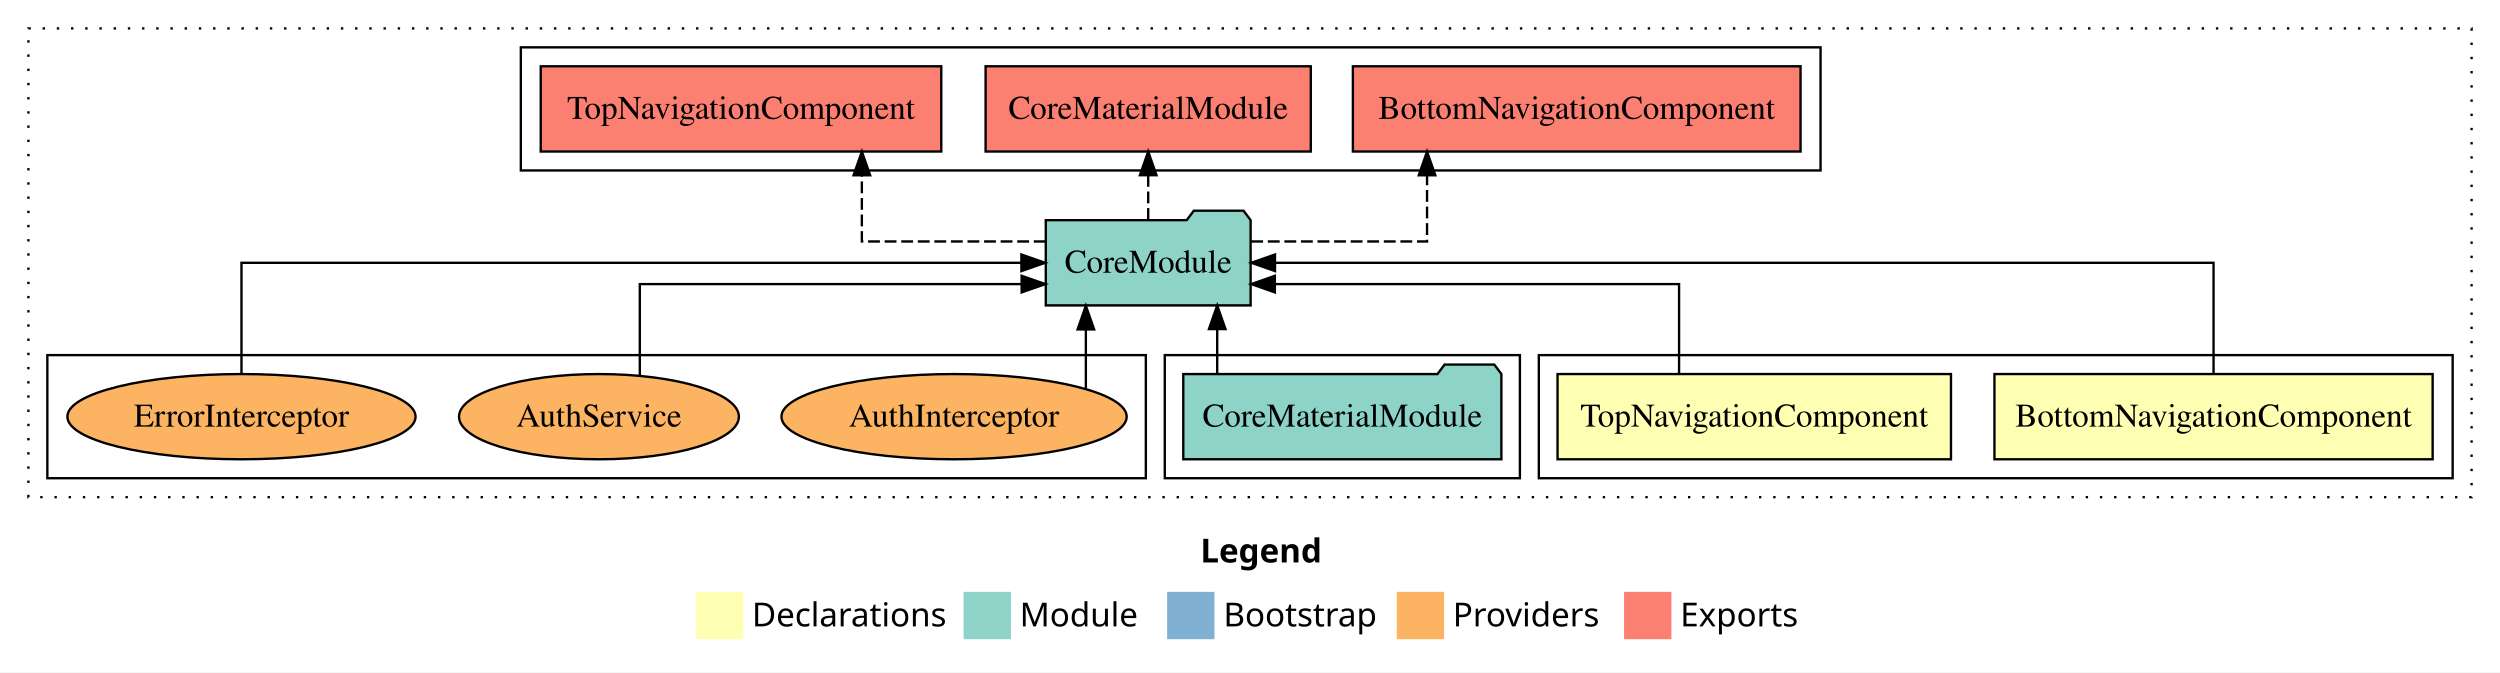
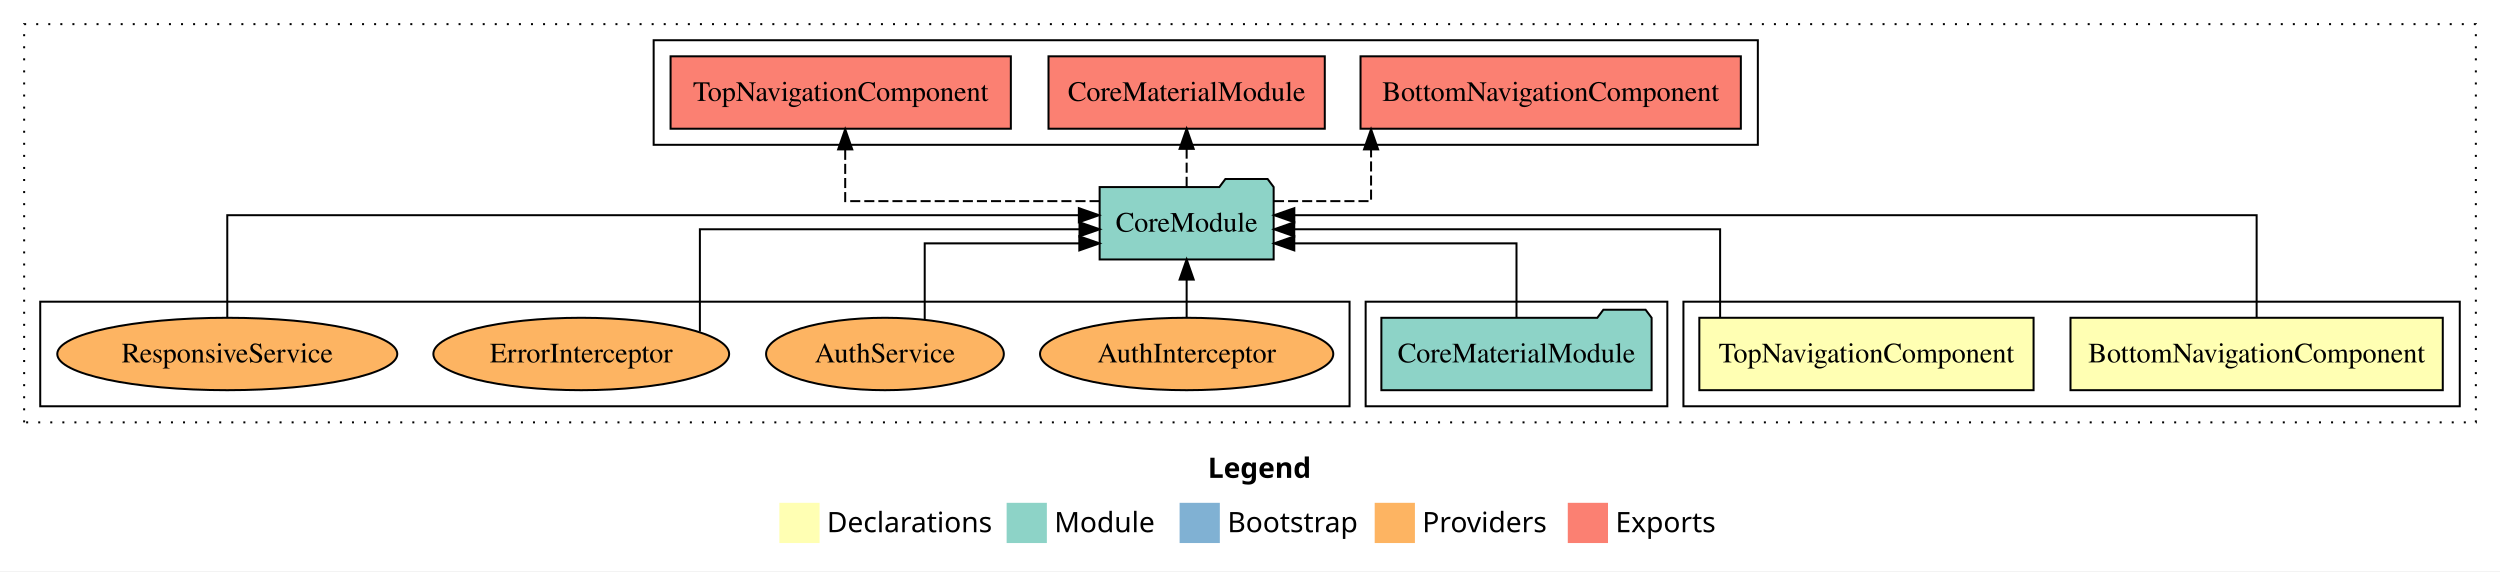
- <svg xmlns="http://www.w3.org/2000/svg" width="1056pt" height="284pt" viewBox="0.00 0.00 1056.00 284.00">
+ <svg xmlns="http://www.w3.org/2000/svg" width="1243pt" height="284pt" viewBox="0.00 0.00 1243.00 284.00">
  <g id="graph0" class="graph" transform="scale(1 1) rotate(0) translate(4 280)">
-     <polygon fill="#ffffff" stroke="transparent" points="-4,4 -4,-280 1052,-280 1052,4 -4,4" />
-     <text text-anchor="start" x="503.009" y="-42.4" font-family="sans-serif" font-weight="bold" font-size="14.00" fill="#000000">Legend</text>
-     <polygon fill="#ffffb3" stroke="transparent" points="290,-10 290,-30 310,-30 310,-10 290,-10" />
-     <text text-anchor="start" x="313.629" y="-15.4" font-family="sans-serif" font-size="14.00" fill="#000000">  Declarations</text>
-     <polygon fill="#8dd3c7" stroke="transparent" points="403,-10 403,-30 423,-30 423,-10 403,-10" />
-     <text text-anchor="start" x="426.725" y="-15.4" font-family="sans-serif" font-size="14.00" fill="#000000">  Module</text>
-     <polygon fill="#80b1d3" stroke="transparent" points="489,-10 489,-30 509,-30 509,-10 489,-10" />
-     <text text-anchor="start" x="512.781" y="-15.4" font-family="sans-serif" font-size="14.00" fill="#000000">  Bootstrap</text>
-     <polygon fill="#fdb462" stroke="transparent" points="586,-10 586,-30 606,-30 606,-10 586,-10" />
-     <text text-anchor="start" x="609.673" y="-15.4" font-family="sans-serif" font-size="14.00" fill="#000000">  Providers</text>
-     <polygon fill="#fb8072" stroke="transparent" points="682,-10 682,-30 702,-30 702,-10 682,-10" />
-     <text text-anchor="start" x="705.726" y="-15.4" font-family="sans-serif" font-size="14.00" fill="#000000">  Exports</text>
+     <polygon fill="#ffffff" stroke="transparent" points="-4,4 -4,-280 1239,-280 1239,4 -4,4" />
+     <text text-anchor="start" x="596.509" y="-42.4" font-family="sans-serif" font-weight="bold" font-size="14.00" fill="#000000">Legend</text>
+     <polygon fill="#ffffb3" stroke="transparent" points="383.5,-10 383.5,-30 403.5,-30 403.5,-10 383.5,-10" />
+     <text text-anchor="start" x="407.129" y="-15.4" font-family="sans-serif" font-size="14.00" fill="#000000">  Declarations</text>
+     <polygon fill="#8dd3c7" stroke="transparent" points="496.5,-10 496.5,-30 516.5,-30 516.5,-10 496.5,-10" />
+     <text text-anchor="start" x="520.225" y="-15.4" font-family="sans-serif" font-size="14.00" fill="#000000">  Module</text>
+     <polygon fill="#80b1d3" stroke="transparent" points="582.5,-10 582.5,-30 602.5,-30 602.5,-10 582.5,-10" />
+     <text text-anchor="start" x="606.281" y="-15.4" font-family="sans-serif" font-size="14.00" fill="#000000">  Bootstrap</text>
+     <polygon fill="#fdb462" stroke="transparent" points="679.5,-10 679.5,-30 699.5,-30 699.5,-10 679.5,-10" />
+     <text text-anchor="start" x="703.173" y="-15.4" font-family="sans-serif" font-size="14.00" fill="#000000">  Providers</text>
+     <polygon fill="#fb8072" stroke="transparent" points="775.5,-10 775.5,-30 795.5,-30 795.5,-10 775.5,-10" />
+     <text text-anchor="start" x="799.226" y="-15.4" font-family="sans-serif" font-size="14.00" fill="#000000">  Exports</text>
    <g id="clust1" class="cluster">
-       <polygon fill="none" stroke="#000000" stroke-dasharray="1,5" points="8,-70 8,-268 1040,-268 1040,-70 8,-70" />
+       <polygon fill="none" stroke="#000000" stroke-dasharray="1,5" points="8,-70 8,-268 1227,-268 1227,-70 8,-70" />
    </g>
    <g id="clust2" class="cluster">
-       <polygon fill="none" stroke="#000000" points="646,-78 646,-130 1032,-130 1032,-78 646,-78" />
+       <polygon fill="none" stroke="#000000" points="833,-78 833,-130 1219,-130 1219,-78 833,-78" />
    </g>
    <g id="clust5" class="cluster">
-       <polygon fill="none" stroke="#000000" points="488,-78 488,-130 638,-130 638,-78 488,-78" />
+       <polygon fill="none" stroke="#000000" points="675,-78 675,-130 825,-130 825,-78 675,-78" />
    </g>
    <g id="clust6" class="cluster">
-       <polygon fill="none" stroke="#000000" points="216,-208 216,-260 765,-260 765,-208 216,-208" />
+       <polygon fill="none" stroke="#000000" points="321,-208 321,-260 870,-260 870,-208 321,-208" />
    </g>
    <g id="clust8" class="cluster">
-       <polygon fill="none" stroke="#000000" points="16,-78 16,-130 480,-130 480,-78 16,-78" />
+       <polygon fill="none" stroke="#000000" points="16,-78 16,-130 667,-130 667,-78 16,-78" />
    </g>
    <g id="node1" class="node">
-       <polygon fill="#ffffb3" stroke="#000000" points="1023.549,-122 838.451,-122 838.451,-86 1023.549,-86 1023.549,-122" />
-       <text text-anchor="middle" x="931" y="-99.8" font-family="Times,serif" font-size="14.00" fill="#000000">BottomNavigationComponent</text>
+       <polygon fill="#ffffb3" stroke="#000000" points="1210.549,-122 1025.451,-122 1025.451,-86 1210.549,-86 1210.549,-122" />
+       <text text-anchor="middle" x="1118" y="-99.8" font-family="Times,serif" font-size="14.00" fill="#000000">BottomNavigationComponent</text>
    </g>
    <g id="node3" class="node">
-       <polygon fill="#8dd3c7" stroke="#000000" points="524.262,-187 521.262,-191 500.262,-191 497.262,-187 437.738,-187 437.738,-151 524.262,-151 524.262,-187" />
-       <text text-anchor="middle" x="481" y="-164.8" font-family="Times,serif" font-size="14.00" fill="#000000">CoreModule</text>
+       <polygon fill="#8dd3c7" stroke="#000000" points="629.262,-187 626.262,-191 605.262,-191 602.262,-187 542.738,-187 542.738,-151 629.262,-151 629.262,-187" />
+       <text text-anchor="middle" x="586" y="-164.8" font-family="Times,serif" font-size="14.00" fill="#000000">CoreModule</text>
    </g>
    <g id="edge1" class="edge">
-       <path fill="none" stroke="#000000" d="M931,-122.106C931,-141.339 931,-169 931,-169 931,-169 534.557,-169 534.557,-169" />
-       <polygon fill="#000000" stroke="#000000" points="534.557,-165.5 524.557,-169 534.557,-172.5 534.557,-165.5" />
+       <path fill="none" stroke="#000000" d="M1118,-122.129C1118,-142.572 1118,-173 1118,-173 1118,-173 639.536,-173 639.536,-173" />
+       <polygon fill="#000000" stroke="#000000" points="639.536,-169.5 629.536,-173 639.536,-176.5 639.536,-169.5" />
    </g>
    <g id="node2" class="node">
-       <polygon fill="#ffffb3" stroke="#000000" points="820.093,-122 653.907,-122 653.907,-86 820.093,-86 820.093,-122" />
-       <text text-anchor="middle" x="737" y="-99.8" font-family="Times,serif" font-size="14.00" fill="#000000">TopNavigationComponent</text>
+       <polygon fill="#ffffb3" stroke="#000000" points="1007.093,-122 840.907,-122 840.907,-86 1007.093,-86 1007.093,-122" />
+       <text text-anchor="middle" x="924" y="-99.8" font-family="Times,serif" font-size="14.00" fill="#000000">TopNavigationComponent</text>
    </g>
    <g id="edge2" class="edge">
-       <path fill="none" stroke="#000000" d="M705.239,-122.027C705.239,-138.398 705.239,-160 705.239,-160 705.239,-160 534.501,-160 534.501,-160" />
-       <polygon fill="#000000" stroke="#000000" points="534.501,-156.5 524.501,-160 534.501,-163.5 534.501,-156.5" />
+       <path fill="none" stroke="#000000" d="M851.239,-122.267C851.239,-140.555 851.239,-166 851.239,-166 851.239,-166 639.502,-166 639.502,-166" />
+       <polygon fill="#000000" stroke="#000000" points="639.502,-162.5 629.502,-166 639.502,-169.5 639.502,-162.5" />
    </g>
    <g id="node5" class="node">
-       <polygon fill="#fb8072" stroke="#000000" points="756.548,-252 567.452,-252 567.452,-216 756.548,-216 756.548,-252" />
-       <text text-anchor="middle" x="662" y="-229.8" font-family="Times,serif" font-size="14.00" fill="#000000">BottomNavigationComponent </text>
+       <polygon fill="#fb8072" stroke="#000000" points="861.548,-252 672.452,-252 672.452,-216 861.548,-216 861.548,-252" />
+       <text text-anchor="middle" x="767" y="-229.8" font-family="Times,serif" font-size="14.00" fill="#000000">BottomNavigationComponent </text>
    </g>
    <g id="edge4" class="edge">
-       <path fill="none" stroke="#000000" stroke-dasharray="5,2" d="M524.524,-178C558.076,-178 598.784,-178 598.784,-178 598.784,-178 598.784,-205.973 598.784,-205.973" />
-       <polygon fill="#000000" stroke="#000000" points="595.284,-205.973 598.784,-215.973 602.284,-205.973 595.284,-205.973" />
+       <path fill="none" stroke="#000000" stroke-dasharray="5,2" d="M629.429,-180C653.129,-180 677.692,-180 677.692,-180 677.692,-180 677.692,-205.718 677.692,-205.718" />
+       <polygon fill="#000000" stroke="#000000" points="674.192,-205.718 677.692,-215.718 681.192,-205.718 674.192,-205.718" />
    </g>
    <g id="node6" class="node">
-       <polygon fill="#fb8072" stroke="#000000" points="549.683,-252 412.317,-252 412.317,-216 549.683,-216 549.683,-252" />
-       <text text-anchor="middle" x="481" y="-229.8" font-family="Times,serif" font-size="14.00" fill="#000000">CoreMaterialModule </text>
+       <polygon fill="#fb8072" stroke="#000000" points="654.683,-252 517.317,-252 517.317,-216 654.683,-216 654.683,-252" />
+       <text text-anchor="middle" x="586" y="-229.8" font-family="Times,serif" font-size="14.00" fill="#000000">CoreMaterialModule </text>
    </g>
    <g id="edge5" class="edge">
-       <path fill="none" stroke="#000000" stroke-dasharray="5,2" d="M481,-187.106C481,-187.106 481,-205.991 481,-205.991" />
-       <polygon fill="#000000" stroke="#000000" points="477.5,-205.991 481,-215.991 484.5,-205.991 477.5,-205.991" />
+       <path fill="none" stroke="#000000" stroke-dasharray="5,2" d="M586,-187.106C586,-187.106 586,-205.991 586,-205.991" />
+       <polygon fill="#000000" stroke="#000000" points="582.5,-205.991 586,-215.991 589.5,-205.991 582.5,-205.991" />
    </g>
    <g id="node7" class="node">
-       <polygon fill="#fb8072" stroke="#000000" points="393.593,-252 224.407,-252 224.407,-216 393.593,-216 393.593,-252" />
-       <text text-anchor="middle" x="309" y="-229.8" font-family="Times,serif" font-size="14.00" fill="#000000">TopNavigationComponent </text>
+       <polygon fill="#fb8072" stroke="#000000" points="498.593,-252 329.407,-252 329.407,-216 498.593,-216 498.593,-252" />
+       <text text-anchor="middle" x="414" y="-229.8" font-family="Times,serif" font-size="14.00" fill="#000000">TopNavigationComponent </text>
    </g>
    <g id="edge6" class="edge">
-       <path fill="none" stroke="#000000" stroke-dasharray="5,2" d="M437.674,-178C402.967,-178 360.045,-178 360.045,-178 360.045,-178 360.045,-205.973 360.045,-205.973" />
-       <polygon fill="#000000" stroke="#000000" points="356.545,-205.973 360.045,-215.973 363.545,-205.973 356.545,-205.973" />
+       <path fill="none" stroke="#000000" stroke-dasharray="5,2" d="M542.721,-180C492.423,-180 416.232,-180 416.232,-180 416.232,-180 416.232,-205.718 416.232,-205.718" />
+       <polygon fill="#000000" stroke="#000000" points="412.732,-205.718 416.232,-215.718 419.732,-205.718 412.732,-205.718" />
    </g>
    <g id="node4" class="node">
-       <polygon fill="#8dd3c7" stroke="#000000" points="630.183,-122 627.183,-126 606.183,-126 603.183,-122 495.817,-122 495.817,-86 630.183,-86 630.183,-122" />
-       <text text-anchor="middle" x="563" y="-99.8" font-family="Times,serif" font-size="14.00" fill="#000000">CoreMaterialModule</text>
+       <polygon fill="#8dd3c7" stroke="#000000" points="817.183,-122 814.183,-126 793.183,-126 790.183,-122 682.817,-122 682.817,-86 817.183,-86 817.183,-122" />
+       <text text-anchor="middle" x="750" y="-99.8" font-family="Times,serif" font-size="14.00" fill="#000000">CoreMaterialModule</text>
    </g>
    <g id="edge3" class="edge">
-       <path fill="none" stroke="#000000" d="M510.145,-122.106C510.145,-122.106 510.145,-140.991 510.145,-140.991" />
-       <polygon fill="#000000" stroke="#000000" points="506.645,-140.991 510.145,-150.991 513.645,-140.991 506.645,-140.991" />
+       <path fill="none" stroke="#000000" d="M750,-122.009C750,-138.049 750,-159 750,-159 750,-159 639.518,-159 639.518,-159" />
+       <polygon fill="#000000" stroke="#000000" points="639.519,-155.5 629.518,-159 639.518,-162.5 639.519,-155.5" />
    </g>
    <g id="node8" class="node">
-       <ellipse fill="#fdb462" stroke="#000000" cx="399" cy="-104" rx="72.912" ry="18" />
-       <text text-anchor="middle" x="399" y="-99.8" font-family="Times,serif" font-size="14.00" fill="#000000">AuthInterceptor</text>
+       <ellipse fill="#fdb462" stroke="#000000" cx="586" cy="-104" rx="72.912" ry="18" />
+       <text text-anchor="middle" x="586" y="-99.8" font-family="Times,serif" font-size="14.00" fill="#000000">AuthInterceptor</text>
    </g>
    <g id="edge7" class="edge">
-       <path fill="none" stroke="#000000" d="M454.663,-115.621C454.663,-115.621 454.663,-140.853 454.663,-140.853" />
-       <polygon fill="#000000" stroke="#000000" points="451.163,-140.853 454.663,-150.853 458.163,-140.853 451.163,-140.853" />
+       <path fill="none" stroke="#000000" d="M586,-122.106C586,-122.106 586,-140.991 586,-140.991" />
+       <polygon fill="#000000" stroke="#000000" points="582.5,-140.991 586,-150.991 589.5,-140.991 582.5,-140.991" />
    </g>
    <g id="node9" class="node">
-       <ellipse fill="#fdb462" stroke="#000000" cx="249" cy="-104" rx="59.108" ry="18" />
-       <text text-anchor="middle" x="249" y="-99.8" font-family="Times,serif" font-size="14.00" fill="#000000">AuthService</text>
+       <ellipse fill="#fdb462" stroke="#000000" cx="436" cy="-104" rx="59.108" ry="18" />
+       <text text-anchor="middle" x="436" y="-99.8" font-family="Times,serif" font-size="14.00" fill="#000000">AuthService</text>
    </g>
    <g id="edge8" class="edge">
-       <path fill="none" stroke="#000000" d="M266.254,-121.412C266.254,-137.851 266.254,-160 266.254,-160 266.254,-160 427.543,-160 427.543,-160" />
-       <polygon fill="#000000" stroke="#000000" points="427.543,-163.5 437.543,-160 427.543,-156.5 427.543,-163.5" />
+       <path fill="none" stroke="#000000" d="M455.768,-121.101C455.768,-137.246 455.768,-159 455.768,-159 455.768,-159 532.635,-159 532.635,-159" />
+       <polygon fill="#000000" stroke="#000000" points="532.635,-162.5 542.635,-159 532.635,-155.5 532.635,-162.5" />
    </g>
    <g id="node10" class="node">
-       <ellipse fill="#fdb462" stroke="#000000" cx="98" cy="-104" rx="73.533" ry="18" />
-       <text text-anchor="middle" x="98" y="-99.8" font-family="Times,serif" font-size="14.00" fill="#000000">ErrorInterceptor</text>
+       <ellipse fill="#fdb462" stroke="#000000" cx="285" cy="-104" rx="73.533" ry="18" />
+       <text text-anchor="middle" x="285" y="-99.8" font-family="Times,serif" font-size="14.00" fill="#000000">ErrorInterceptor</text>
    </g>
    <g id="edge9" class="edge">
-       <path fill="none" stroke="#000000" d="M98,-122.106C98,-141.339 98,-169 98,-169 98,-169 427.438,-169 427.438,-169" />
-       <polygon fill="#000000" stroke="#000000" points="427.438,-172.5 437.438,-169 427.438,-165.5 427.438,-172.5" />
+       <path fill="none" stroke="#000000" d="M343.985,-115.084C343.985,-132.918 343.985,-166 343.985,-166 343.985,-166 532.732,-166 532.732,-166" />
+       <polygon fill="#000000" stroke="#000000" points="532.733,-169.5 542.732,-166 532.732,-162.5 532.733,-169.5" />
+     </g>
+     <g id="node11" class="node">
+       <ellipse fill="#fdb462" stroke="#000000" cx="109" cy="-104" rx="84.528" ry="18" />
+       <text text-anchor="middle" x="109" y="-99.8" font-family="Times,serif" font-size="14.00" fill="#000000">ResponsiveService</text>
+     </g>
+     <g id="edge10" class="edge">
+       <path fill="none" stroke="#000000" d="M109,-122.129C109,-142.572 109,-173 109,-173 109,-173 532.405,-173 532.405,-173" />
+       <polygon fill="#000000" stroke="#000000" points="532.405,-176.5 542.405,-173 532.405,-169.5 532.405,-176.5" />
    </g>
  </g>
</svg>
